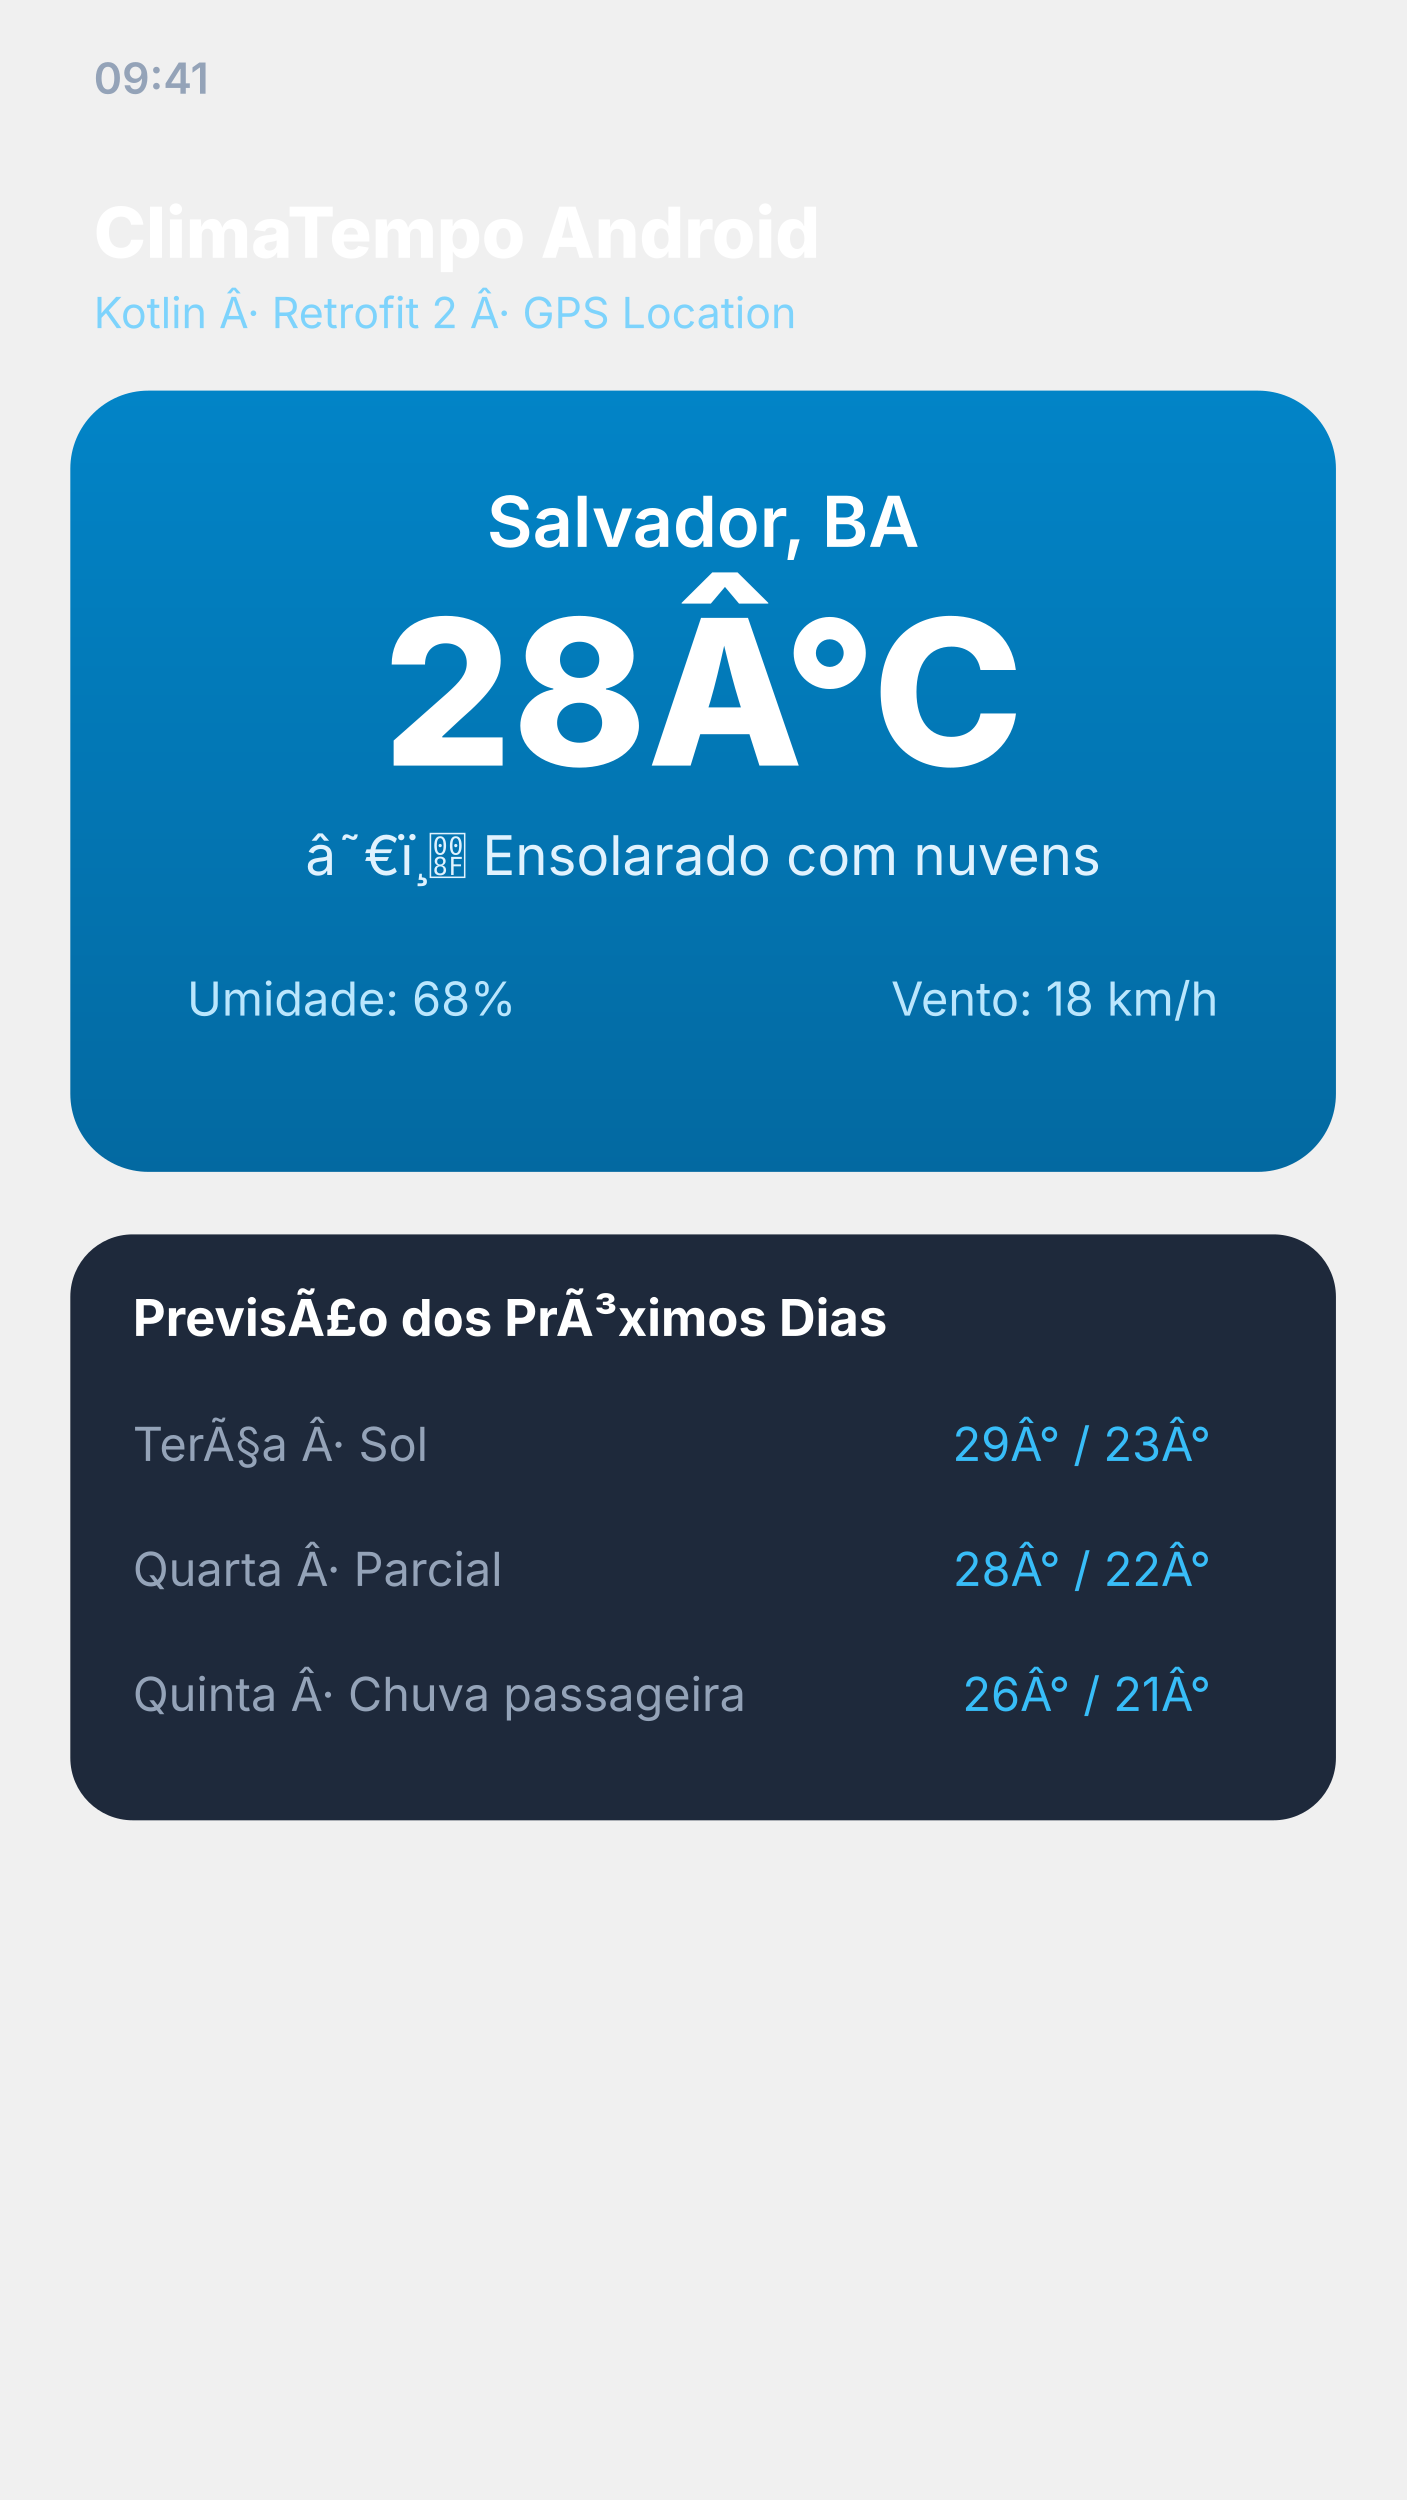
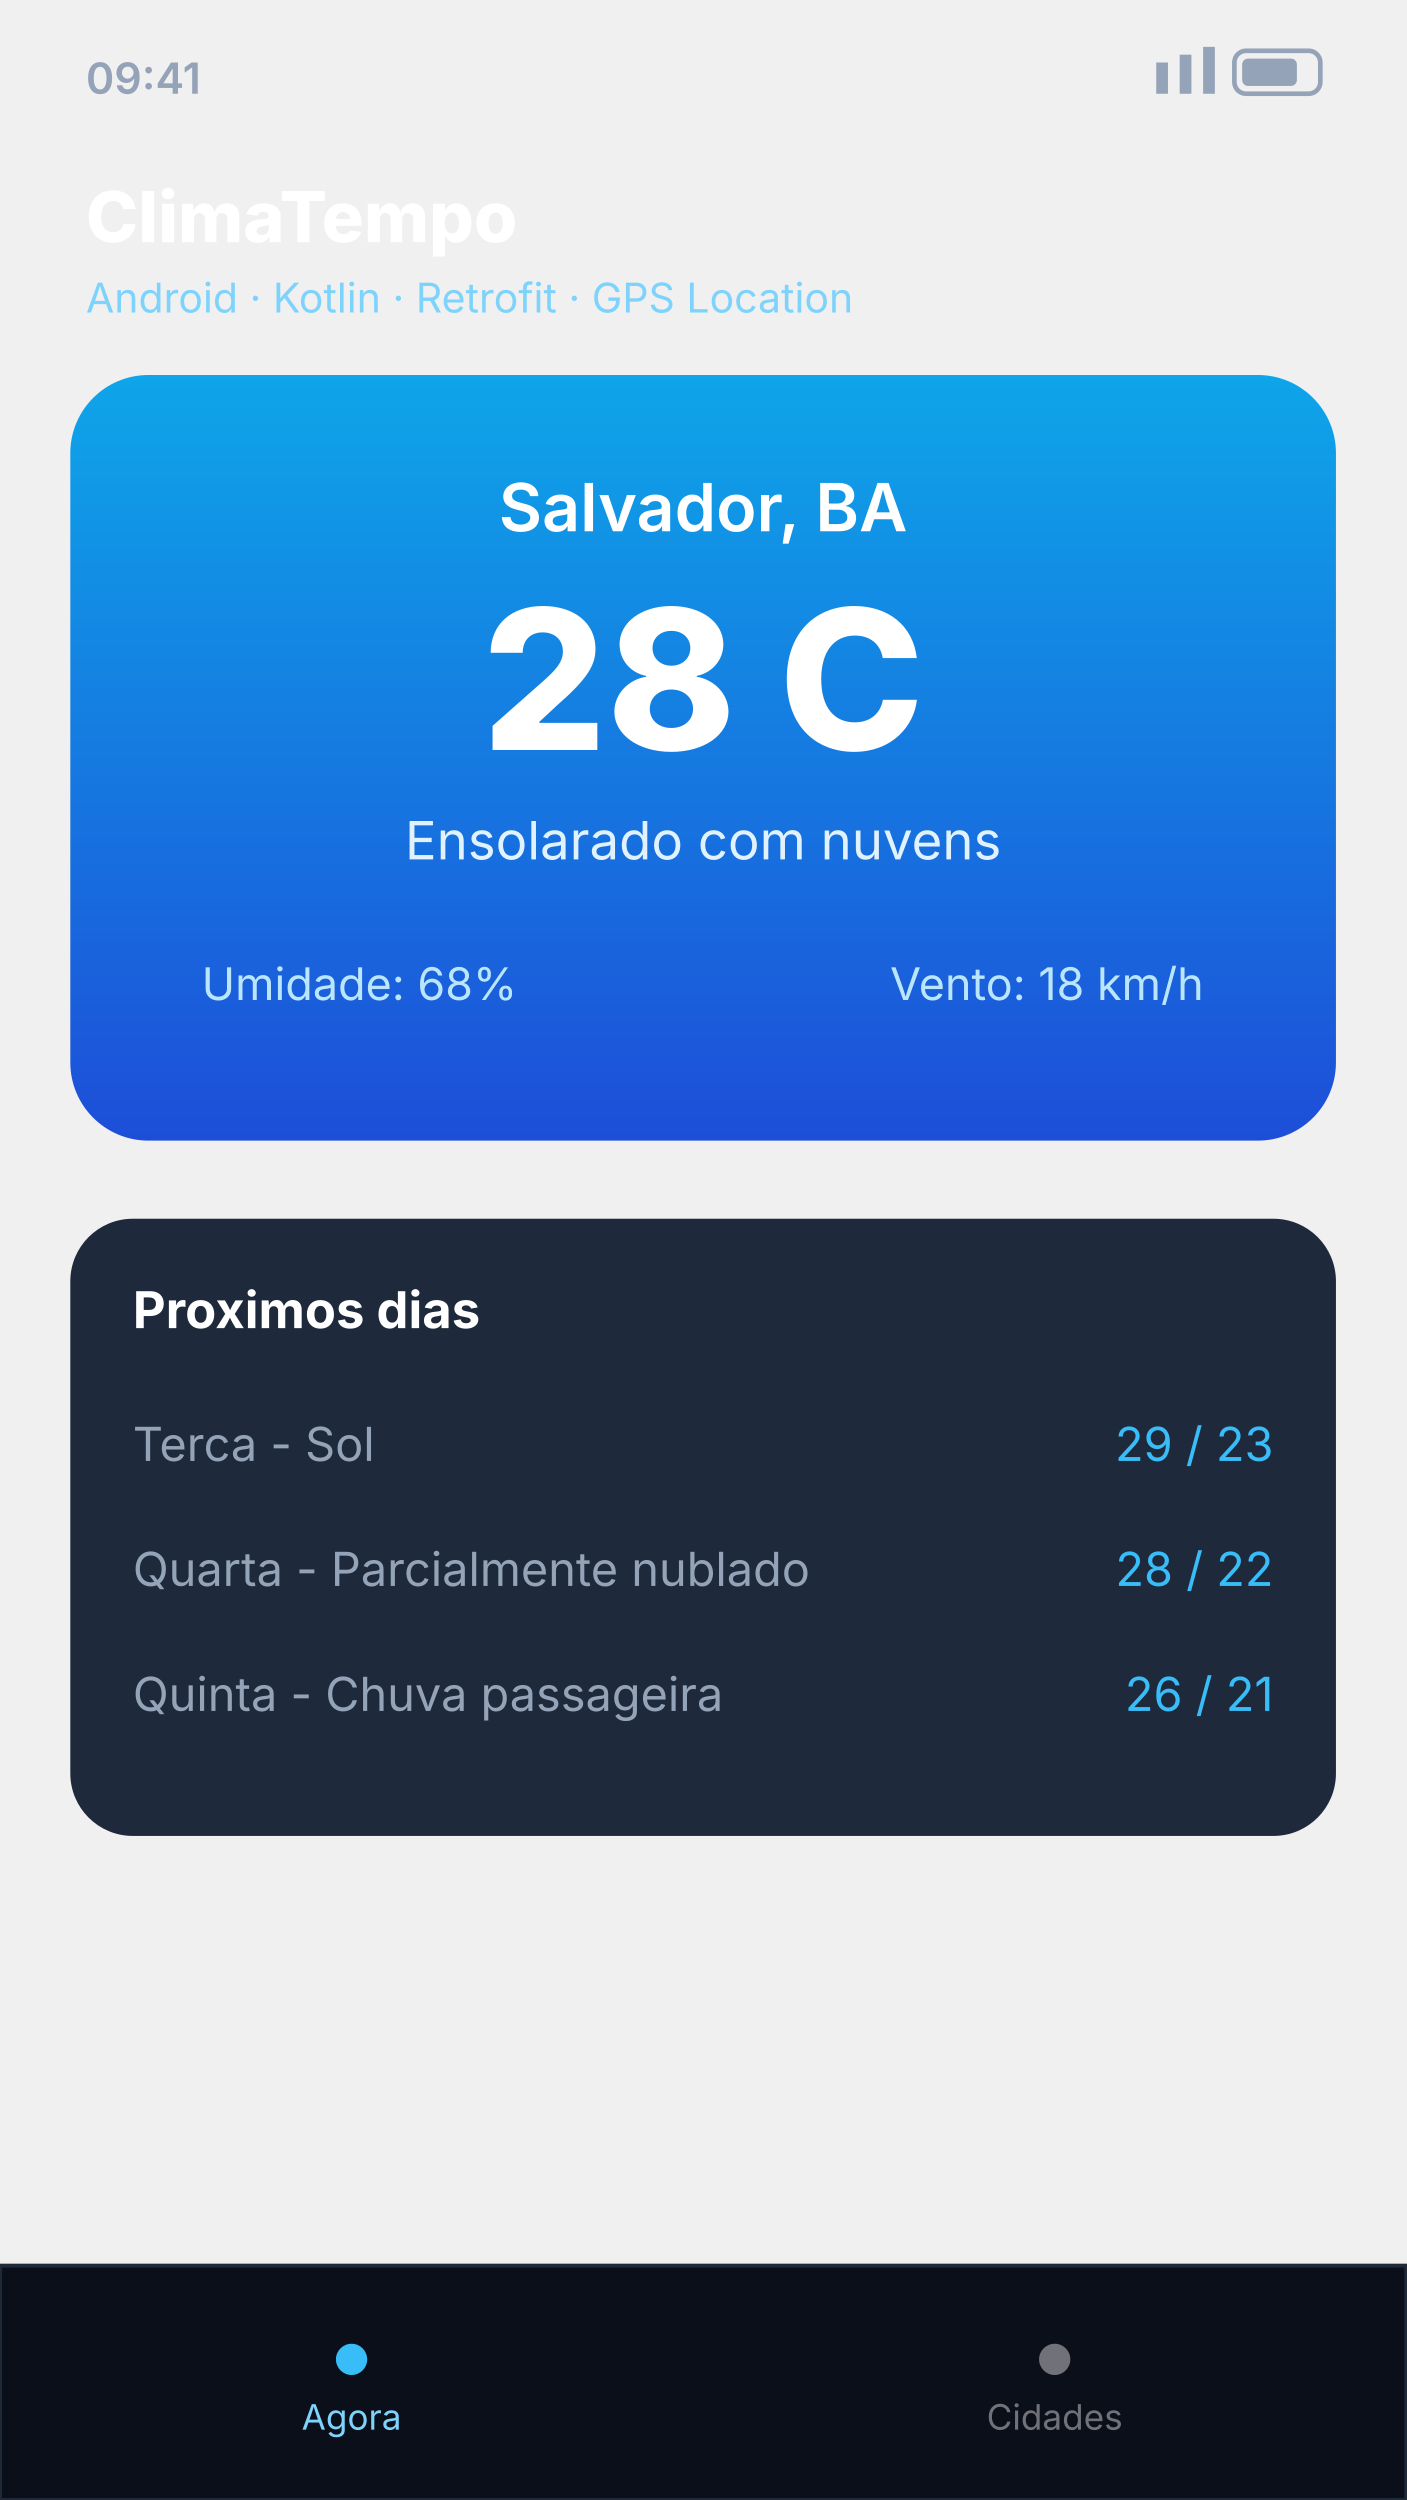
- <svg xmlns="http://www.w3.org/2000/svg" viewBox="0 0 360 640" width="100%" height="100%" style="background:#0f172a; border-radius:24px; font-family:system-ui, -apple-system, sans-serif;">
+ <svg xmlns="http://www.w3.org/2000/svg" viewBox="0 0 360 640" width="100%" height="100%" style="background:#0f172a;border-radius:22px;font-family:system-ui,-apple-system,'Segoe UI',sans-serif;">
  <defs>
-     <linearGradient id="grad-sky" x1="0%" y1="0%" x2="0%" y2="100%">
-       <stop offset="0%" stop-color="#0284c7" />
-       <stop offset="100%" stop-color="#0369a1" />
+     <linearGradient id="ct-sky" x1="0%" y1="0%" x2="0%" y2="100%">
+       <stop offset="0%" stop-color="#0ea5e9" />
+       <stop offset="100%" stop-color="#1d4ed8" />
    </linearGradient>
  </defs>
-   <text x="24" y="24" fill="#94a3b8" font-size="11" font-weight="600">09:41</text>
-   <text x="24" y="66" fill="#ffffff" font-size="18" font-weight="800">ClimaTempo Android</text>
-   <text x="24" y="84" fill="#7dd3fc" font-size="11">Kotlin Â· Retrofit 2 Â· GPS Location</text>
-   <rect x="18" y="100" width="324" height="200" rx="20" fill="url(#grad-sky)" />
-   <text x="180" y="140" fill="#ffffff" font-size="18" font-weight="600" text-anchor="middle">Salvador, BA</text>
-   <text x="180" y="196" fill="#ffffff" font-size="52" font-weight="800" text-anchor="middle">28Â°C</text>
-   <text x="180" y="224" fill="#e0f2fe" font-size="14" text-anchor="middle">â˜€ï¸ Ensolarado com nuvens</text>
-   <text x="90" y="260" fill="#bae6fd" font-size="12" text-anchor="middle">Umidade: 68%</text>
-   <text x="270" y="260" fill="#bae6fd" font-size="12" text-anchor="middle">Vento: 18 km/h</text>
-   <rect x="18" y="316" width="324" height="150" rx="16" fill="#1e293b" />
-   <text x="34" y="342" fill="#ffffff" font-size="13" font-weight="700">PrevisÃ£o dos PrÃ³ximos Dias</text>
-   <text x="34" y="374" fill="#94a3b8" font-size="12">TerÃ§a Â· Sol</text>
-   <text x="310" y="374" fill="#38bdf8" font-size="12" text-anchor="end">29Â° / 23Â°</text>
-   <text x="34" y="406" fill="#94a3b8" font-size="12">Quarta Â· Parcial</text>
-   <text x="310" y="406" fill="#38bdf8" font-size="12" text-anchor="end">28Â° / 22Â°</text>
-   <text x="34" y="438" fill="#94a3b8" font-size="12">Quinta Â· Chuva passageira</text>
-   <text x="310" y="438" fill="#38bdf8" font-size="12" text-anchor="end">26Â° / 21Â°</text>
+   <text x="22" y="24" fill="#94a3b8" font-size="11" font-weight="600">09:41</text>
+   <path d="M296 16h3v8h-3zM302 14h3v10h-3zM308 12h3v12h-3z" fill="#94a3b8" />
+   <rect x="316" y="13" width="22" height="11" rx="3" fill="none" stroke="#94a3b8" stroke-width="1.2" />
+   <rect x="318" y="15" width="14" height="7" rx="1.5" fill="#94a3b8" />
+   <text x="22" y="62" fill="#ffffff" font-size="18" font-weight="800">ClimaTempo</text>
+   <text x="22" y="80" fill="#7dd3fc" font-size="10.5">Android · Kotlin · Retrofit · GPS Location</text>
+   <rect x="18" y="96" width="324" height="196" rx="20" fill="url(#ct-sky)" />
+   <text x="180" y="136" fill="#ffffff" font-size="17" font-weight="600" text-anchor="middle">Salvador, BA</text>
+   <text x="180" y="192" fill="#ffffff" font-size="50" font-weight="800" text-anchor="middle">28 C</text>
+   <text x="180" y="220" fill="#e0f2fe" font-size="13.5" text-anchor="middle">Ensolarado com nuvens</text>
+   <text x="92" y="256" fill="#bae6fd" font-size="11.5" text-anchor="middle">Umidade: 68%</text>
+   <text x="268" y="256" fill="#bae6fd" font-size="11.5" text-anchor="middle">Vento: 18 km/h</text>
+   <rect x="18" y="312" width="324" height="158" rx="16" fill="#1e293b" />
+   <text x="34" y="340" fill="#ffffff" font-size="13" font-weight="700">Proximos dias</text>
+   <text x="34" y="374" fill="#94a3b8" font-size="12">Terca - Sol</text>
+   <text x="326" y="374" fill="#38bdf8" font-size="12" text-anchor="end">29 / 23</text>
+   <text x="34" y="406" fill="#94a3b8" font-size="12">Quarta - Parcialmente nublado</text>
+   <text x="326" y="406" fill="#38bdf8" font-size="12" text-anchor="end">28 / 22</text>
+   <text x="34" y="438" fill="#94a3b8" font-size="12">Quinta - Chuva passageira</text>
+   <text x="326" y="438" fill="#38bdf8" font-size="12" text-anchor="end">26 / 21</text>
+   <rect x="0" y="580" width="360" height="60" fill="#0b0f19" stroke="#1f2937" stroke-width="1" />
+   <circle cx="90" cy="604" r="4" fill="#38bdf8" />
+   <text x="90" y="622" fill="#7dd3fc" font-size="9" text-anchor="middle">Agora</text>
+   <circle cx="270" cy="604" r="4" fill="#71717a" />
+   <text x="270" y="622" fill="#71717a" font-size="9" text-anchor="middle">Cidades</text>
</svg>
